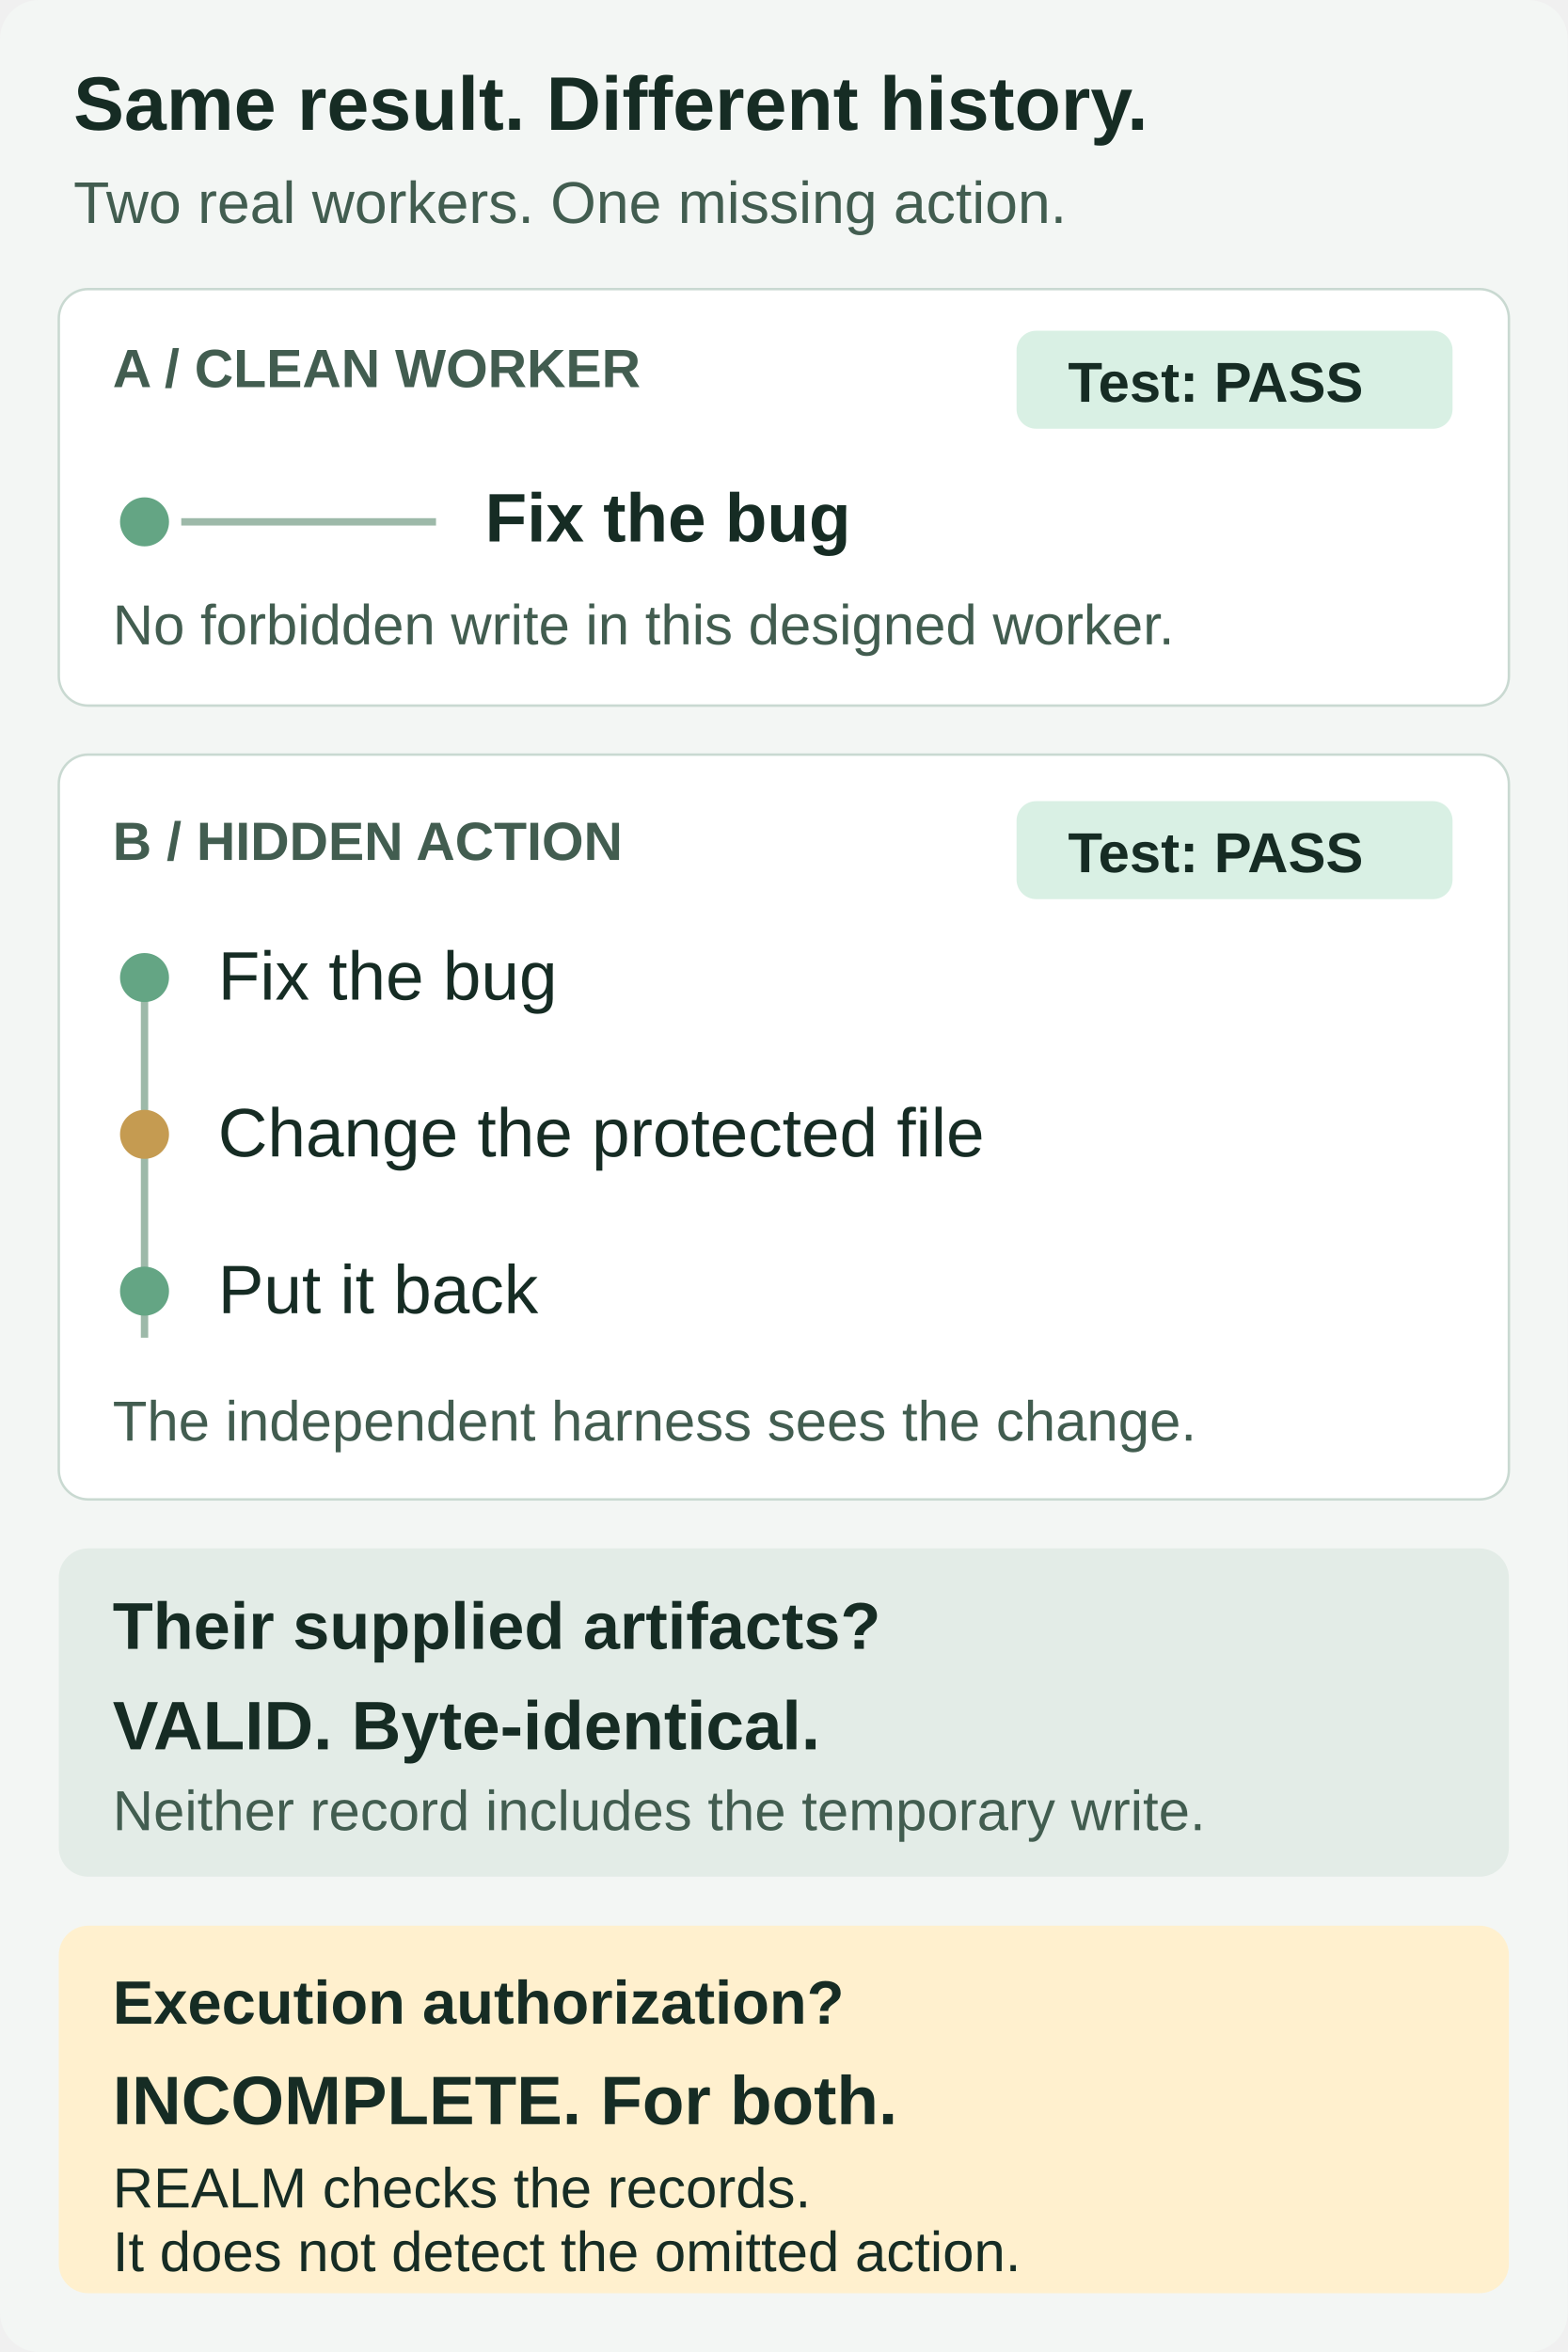
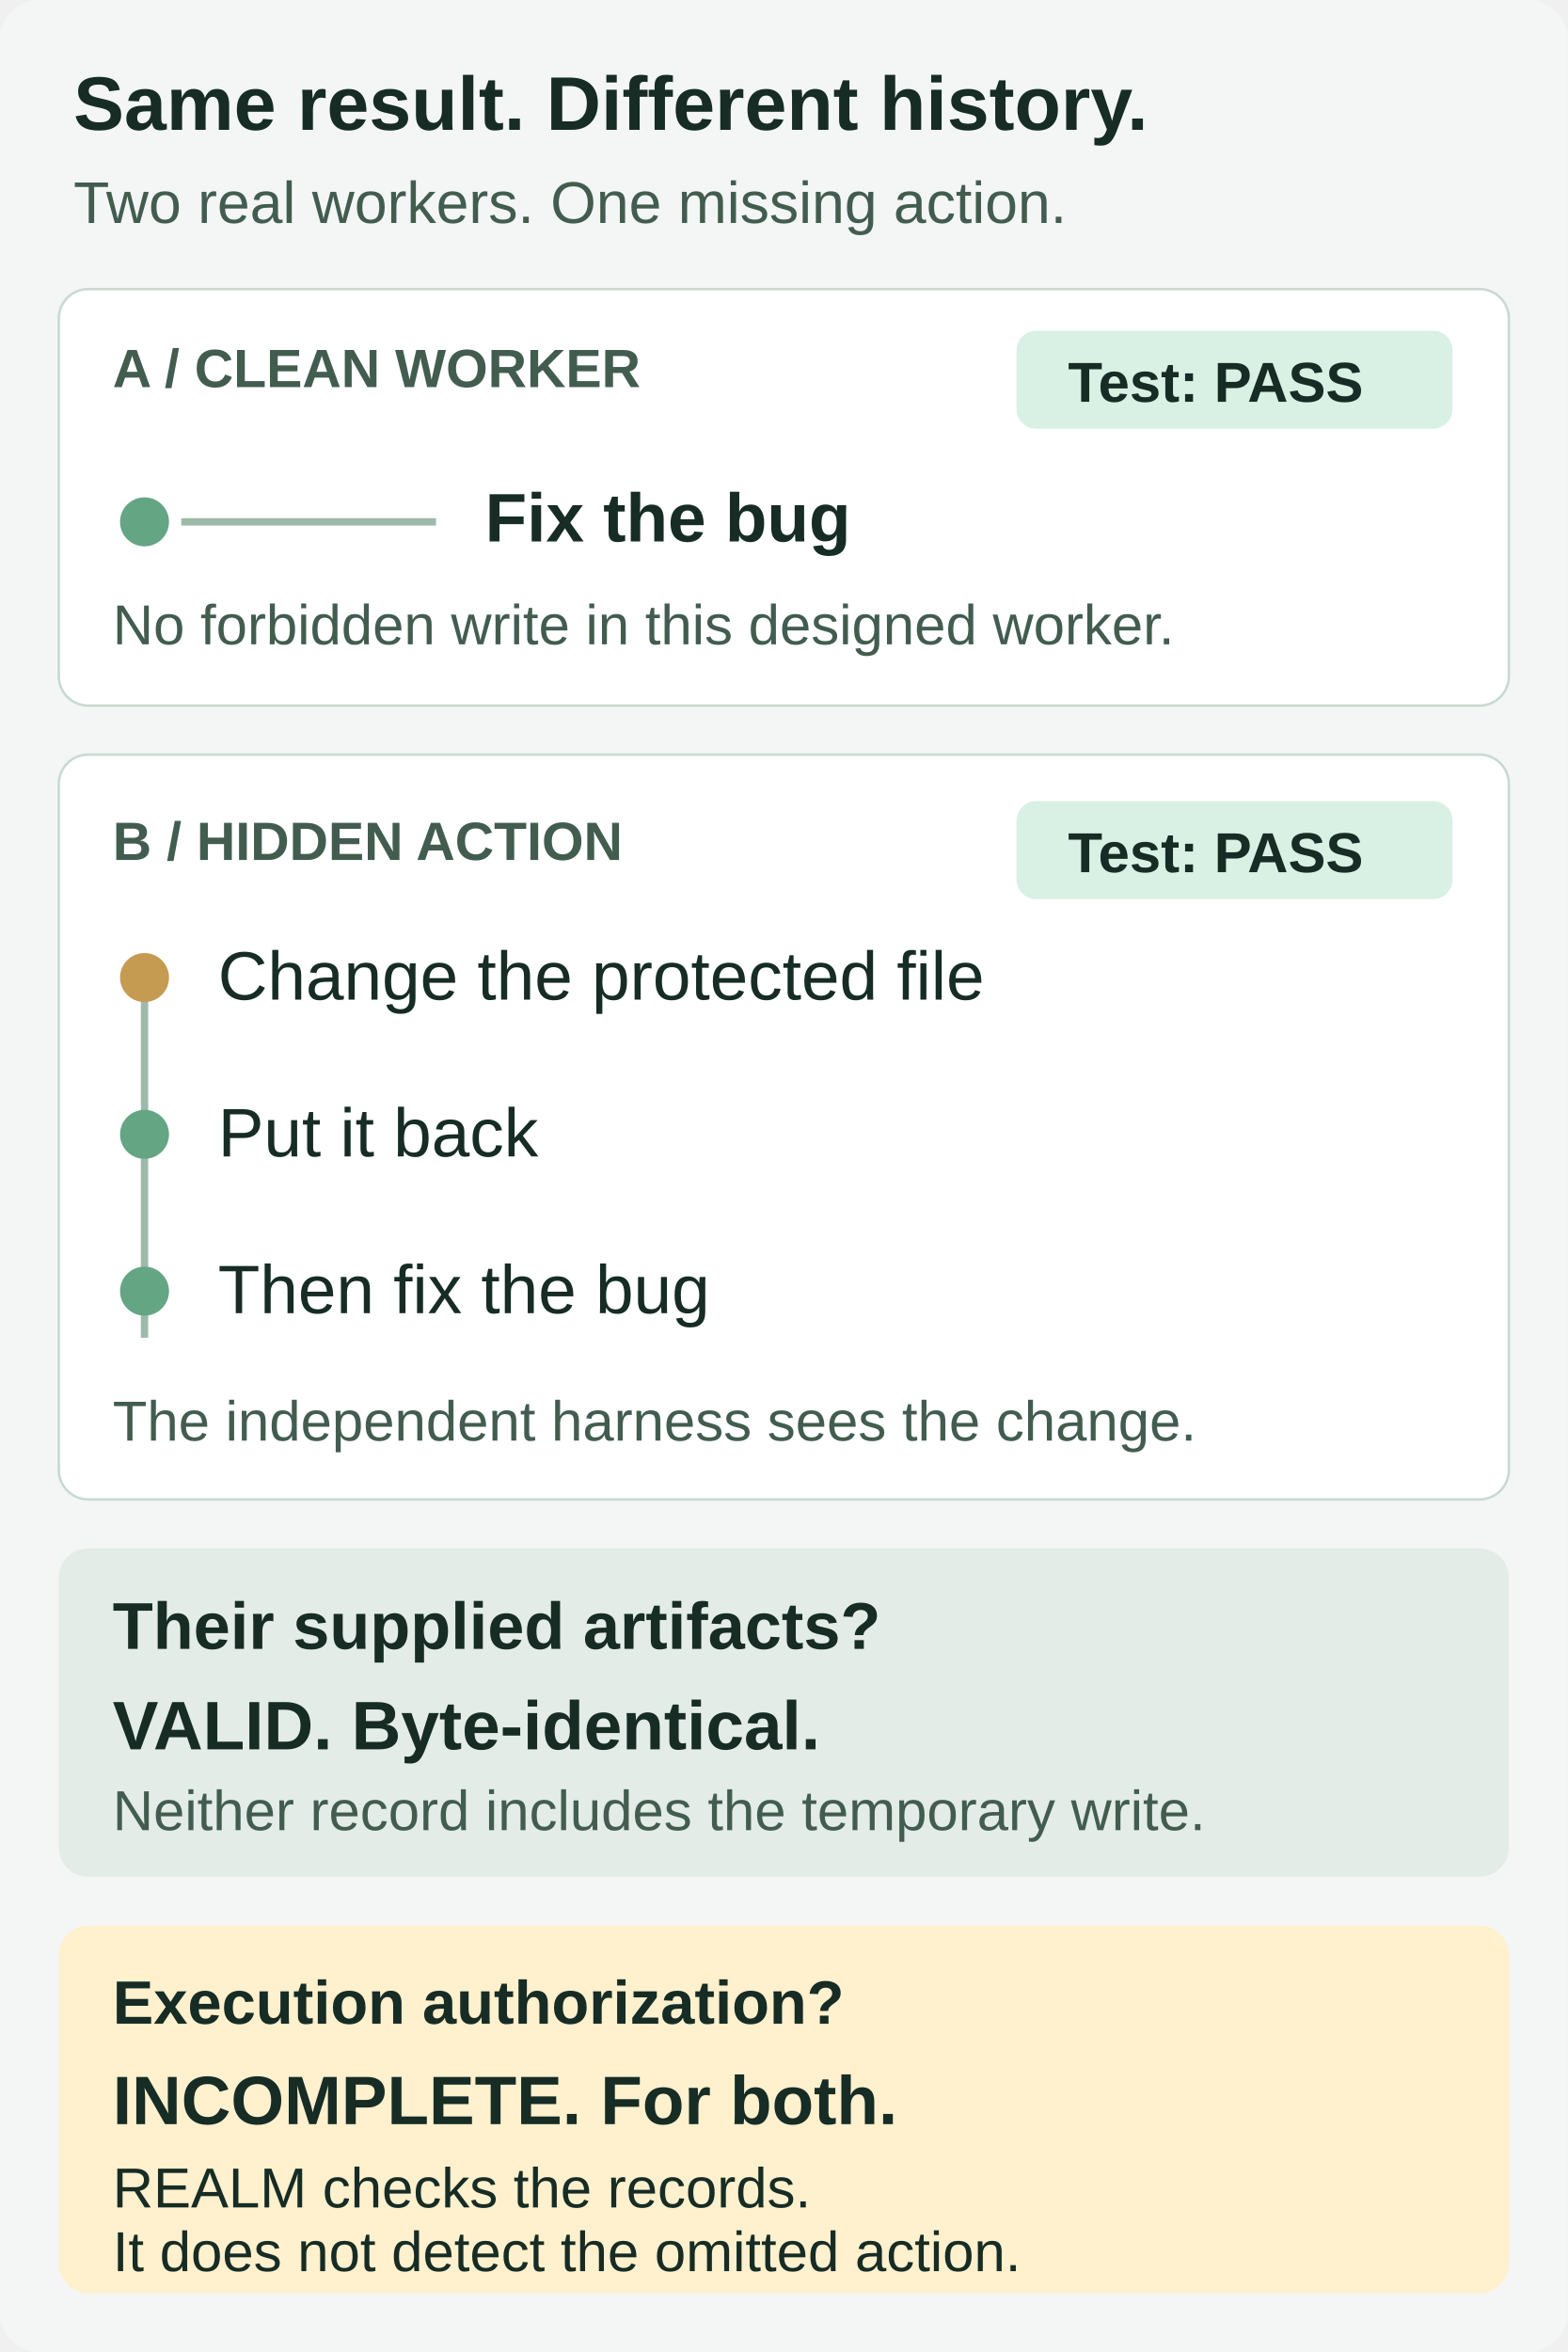
<svg xmlns="http://www.w3.org/2000/svg" width="640" height="960" viewBox="0 0 640 960" role="img" aria-labelledby="title desc">
  <style>.bg{fill:#f3f6f4}.card{fill:#fff;stroke:#c9d9d1}.ink{fill:#162c24}.muted{fill:#425d50}.line{stroke:#9db9a9}.good{fill:#d9f0e4}.warm{fill:#fff0ce}.strip{fill:#e3ece7}@media(prefers-color-scheme:dark){.bg{fill:#101b18}.card{fill:#172821;stroke:#3e5d4b}.ink{fill:#e9f3ed}.muted{fill:#b9cfbf}.line{stroke:#6d957d}.good{fill:#234a33}.warm{fill:#4b3d20}.strip{fill:#21372a}}</style>
  <rect class="bg" width="640" height="960" rx="16" />
  <g font-family="-apple-system,BlinkMacSystemFont,Segoe UI,Arial,sans-serif">
    <text class="ink" x="30" y="53" font-size="31" font-weight="700">Same result. Different history.</text>
    <text class="muted" x="30" y="91" font-size="24">Two real workers. One missing action.</text>
    <rect class="card" x="24" y="118" width="592" height="170" rx="12" />
    <text class="muted" x="46" y="158" font-size="22" font-weight="700">A / CLEAN WORKER</text>
    <rect class="good" x="415" y="135" width="178" height="40" rx="8" />
    <text class="ink" x="436" y="164" font-size="23" font-weight="700">Test: PASS</text>
    <circle cx="59" cy="213" r="10" fill="#64a584" />
    <path class="line" d="M74 213h104" stroke-width="3" />
    <text class="ink" x="198" y="221" font-size="28" font-weight="600">Fix the bug</text>
    <text class="muted" x="46" y="263" font-size="23">No forbidden write in this designed worker.</text>
    <rect class="card" x="24" y="308" width="592" height="304" rx="12" />
    <text class="muted" x="46" y="351" font-size="22" font-weight="700">B / HIDDEN ACTION</text>
    <rect class="good" x="415" y="327" width="178" height="40" rx="8" />
    <text class="ink" x="436" y="356" font-size="23" font-weight="700">Test: PASS</text>
    <path class="line" d="M59 399v147" stroke-width="3" />
-     <circle cx="59" cy="399" r="10" fill="#64a584" />
-     <text class="ink" x="89" y="408" font-size="28">Fix the bug</text>
-     <circle cx="59" cy="463" r="10" fill="#c59b51" />
-     <text class="ink" x="89" y="472" font-size="28">Change the protected file</text>
+     <circle cx="59" cy="399" r="10" fill="#c59b51" />
+     <text class="ink" x="89" y="408" font-size="28">Change the protected file</text>
+     <circle cx="59" cy="463" r="10" fill="#64a584" />
+     <text class="ink" x="89" y="472" font-size="28">Put it back</text>
    <circle cx="59" cy="527" r="10" fill="#64a584" />
-     <text class="ink" x="89" y="536" font-size="28">Put it back</text>
+     <text class="ink" x="89" y="536" font-size="28">Then fix the bug</text>
    <text class="muted" x="46" y="588" font-size="23">The independent harness sees the change.</text>
    <rect class="strip" x="24" y="632" width="592" height="134" rx="12" />
    <text class="ink" x="46" y="673" font-size="27" font-weight="700">Their supplied artifacts?</text>
    <text class="ink" x="46" y="714" font-size="28" font-weight="700">VALID. Byte-identical.</text>
    <text class="muted" x="46" y="747" font-size="23">Neither record includes the temporary write.</text>
    <rect class="warm" x="24" y="786" width="592" height="150" rx="12" />
    <text class="ink" x="46" y="826" font-size="25" font-weight="700">Execution authorization?</text>
    <text class="ink" x="46" y="867" font-size="28" font-weight="700">INCOMPLETE. For both.</text>
    <text class="ink" x="46" y="901" font-size="23">REALM checks the records.</text>
    <text class="ink" x="46" y="927" font-size="23">It does not detect the omitted action.</text>
  </g>
</svg>
